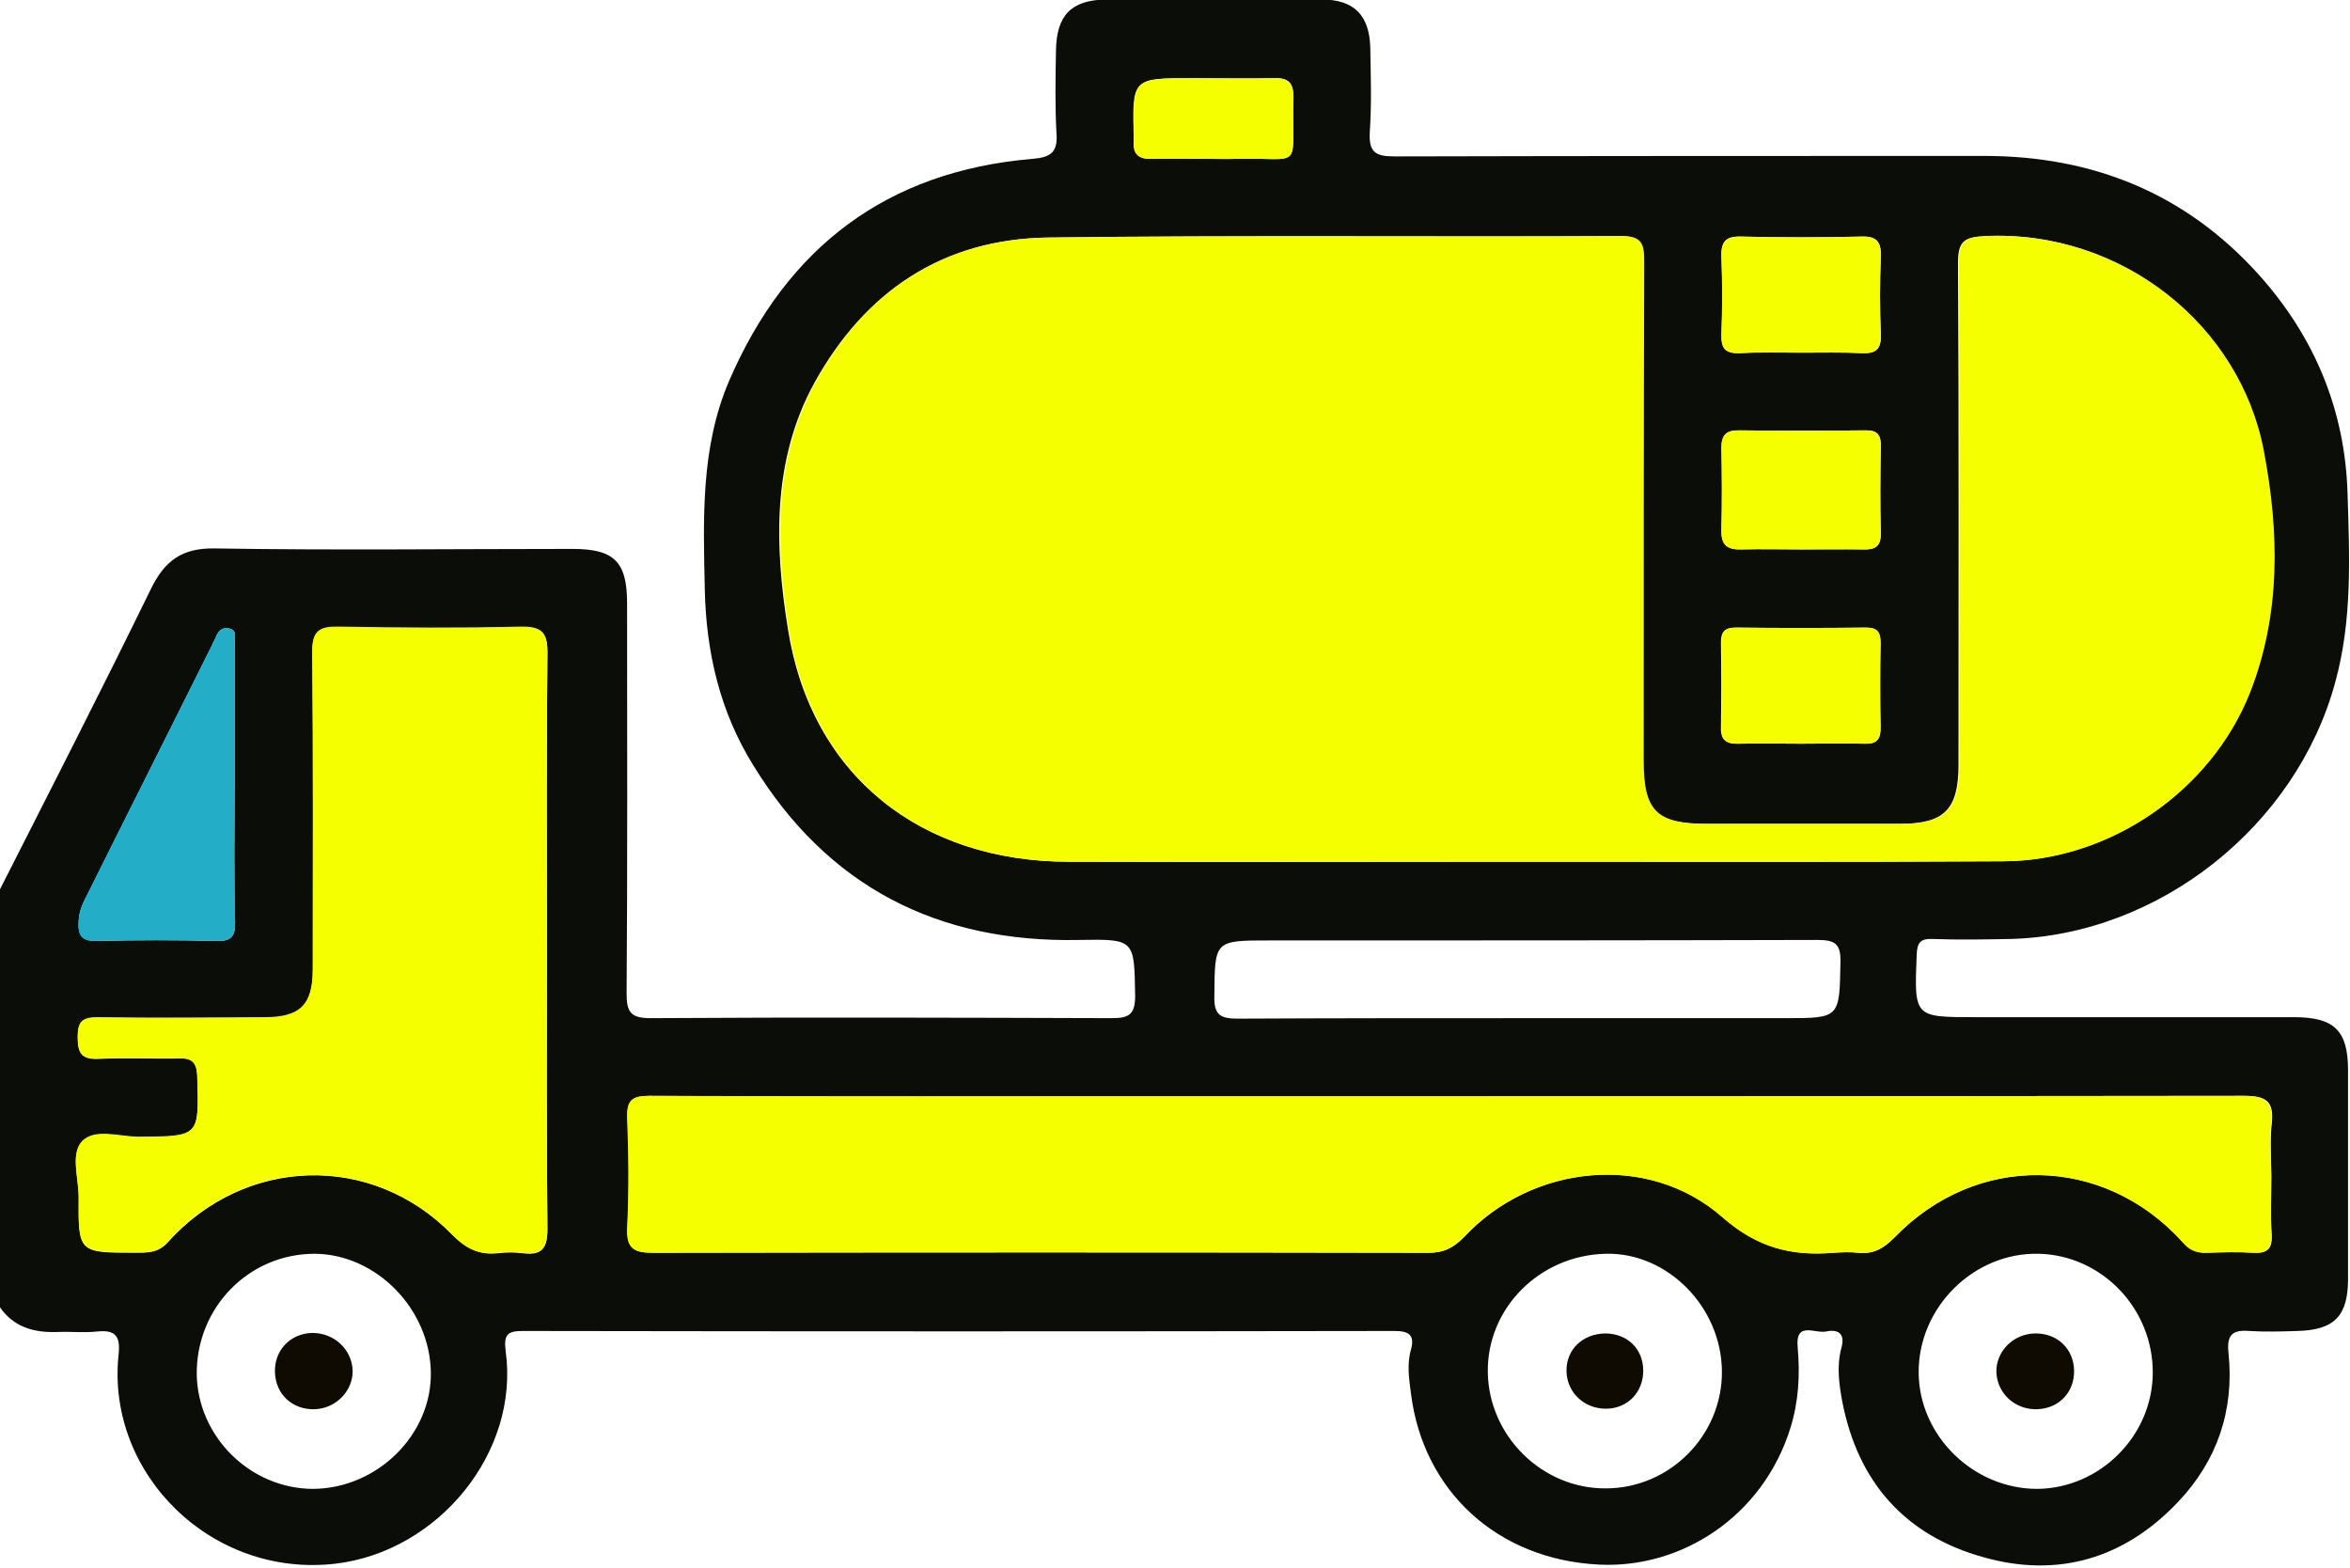
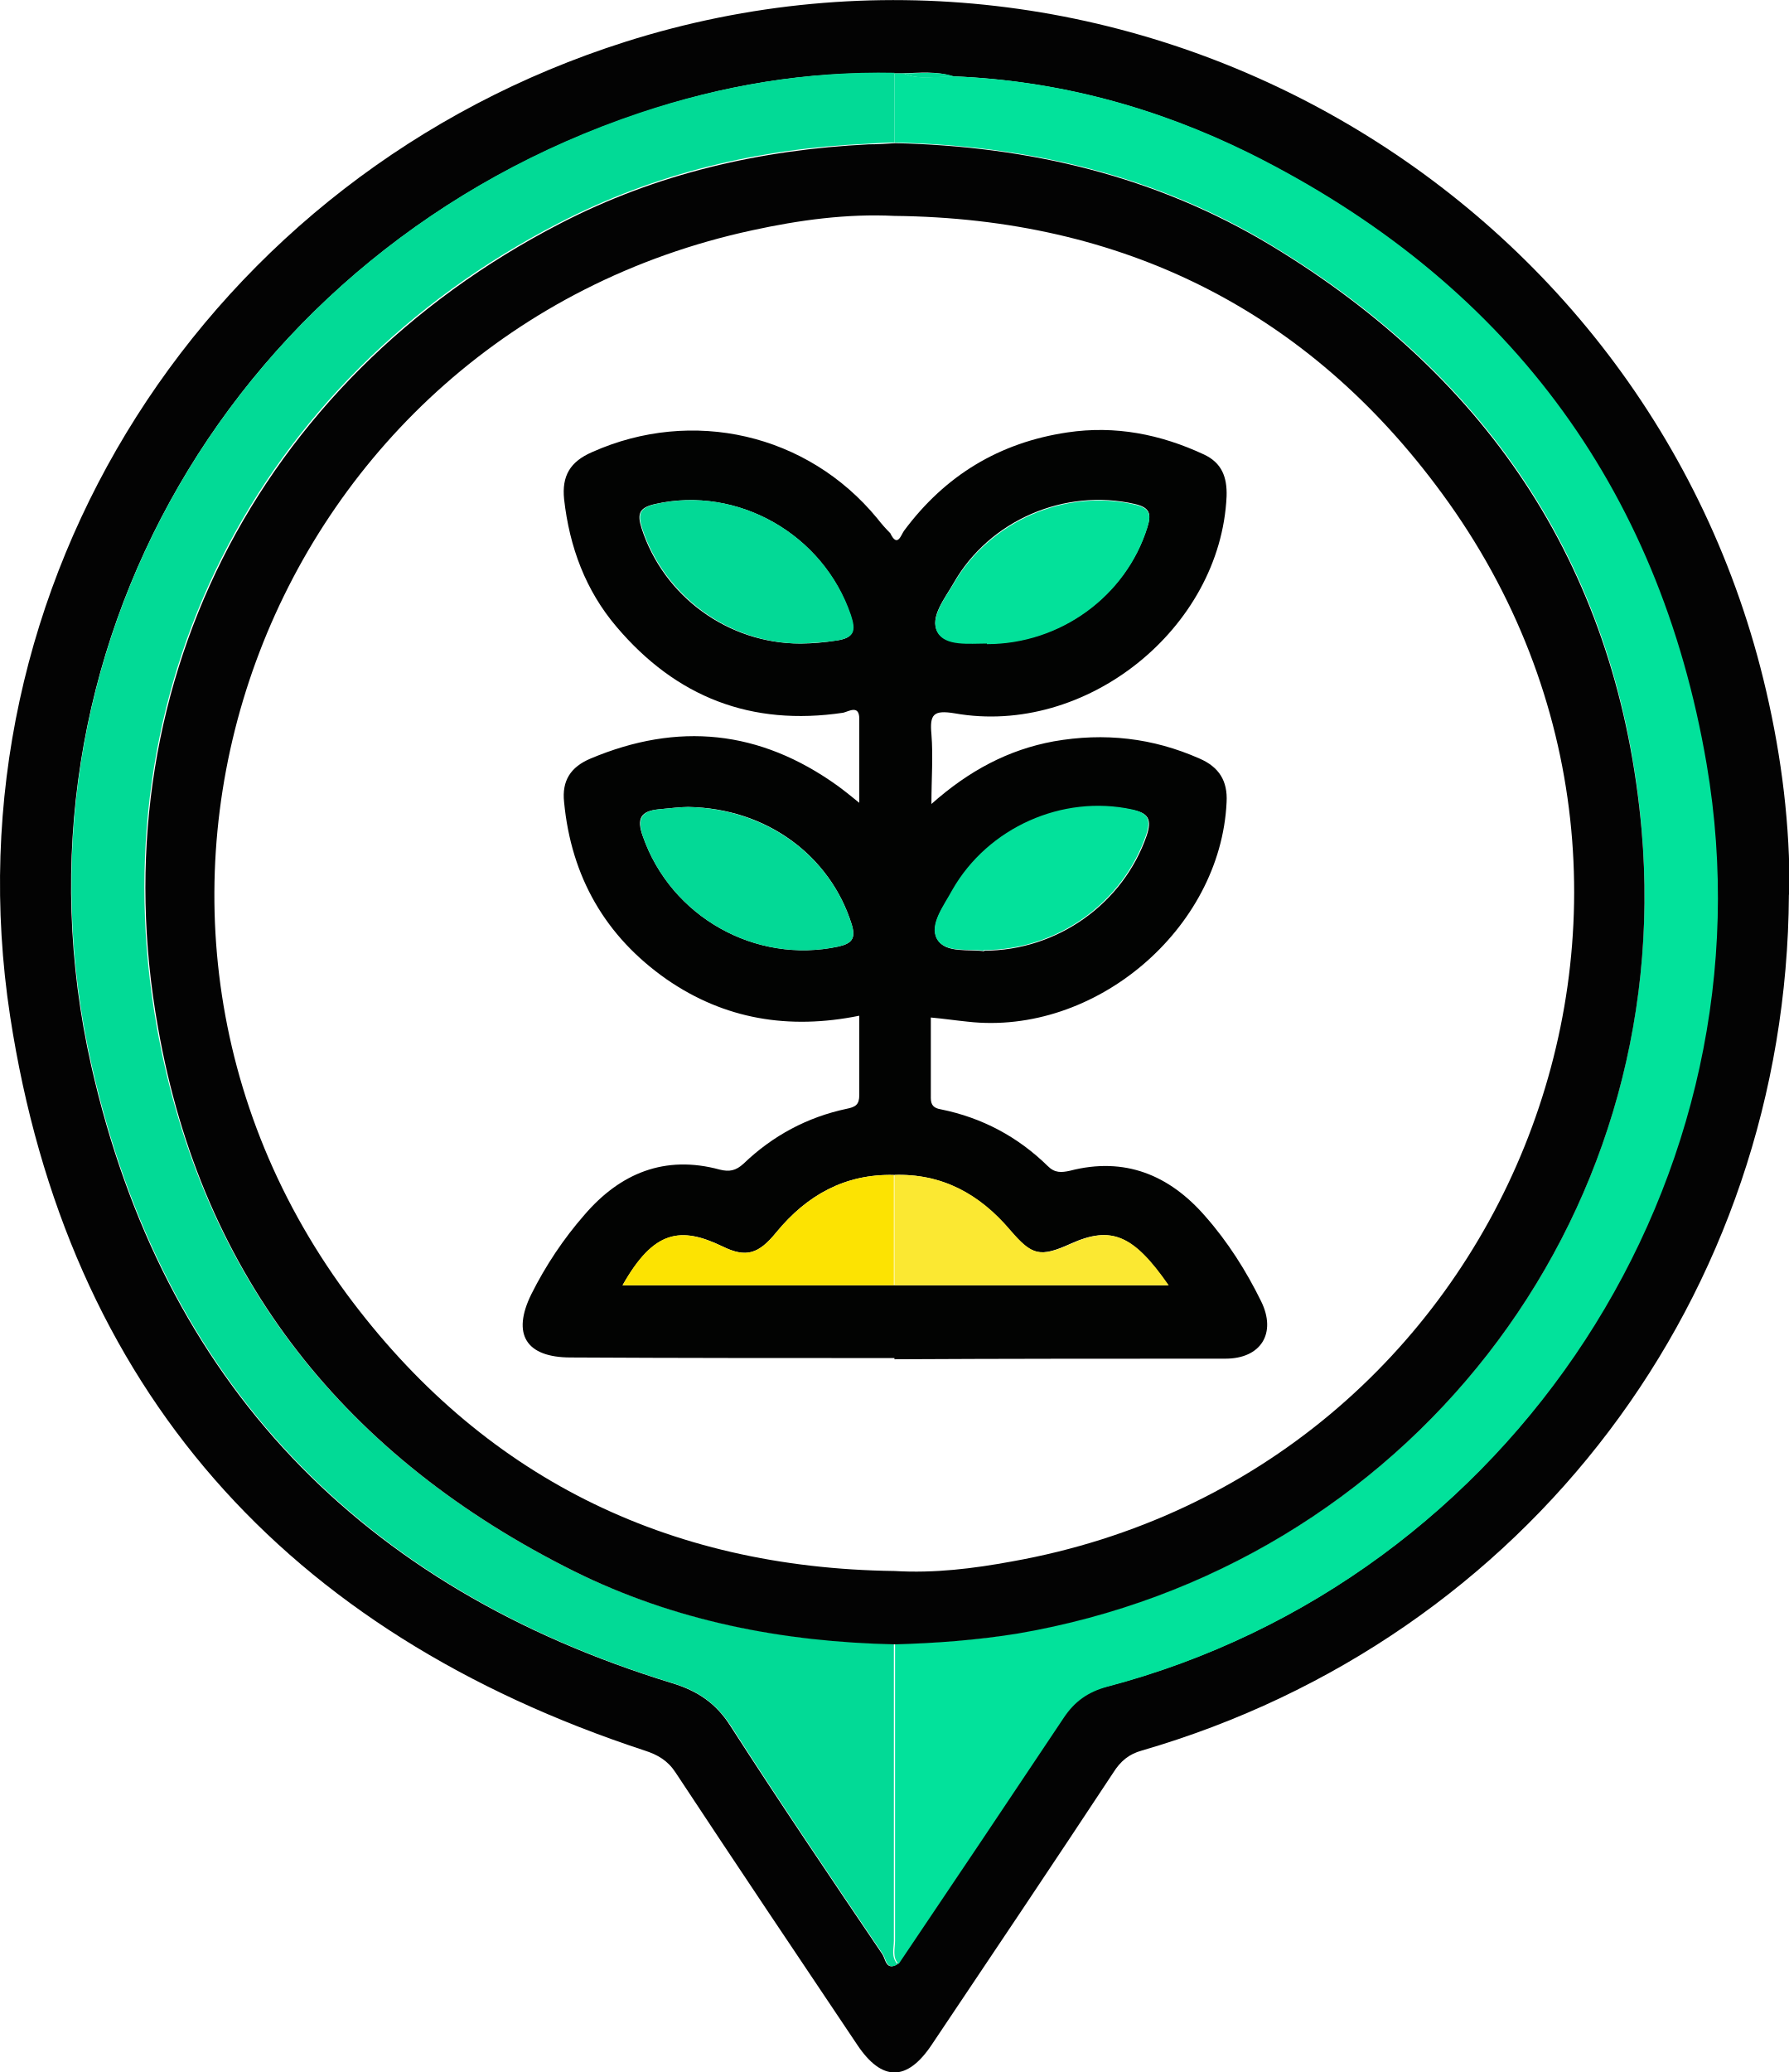
- <svg xmlns="http://www.w3.org/2000/svg" version="1.1" id="Layer_1" x="0px" y="0px" viewBox="0 0 477.8 318.6" style="enable-background:new 0 0 477.8 318.6;" xml:space="preserve">
-   <style type="text/css">
- 	.st0{fill:#0B0D08;}
- 	.st1{fill:#F6FF00;}
- 	.st2{fill:#24ADC7;}
- 	.st3{fill:#0F0B02;}
- </style>
-   <g>
-     <path class="st0" d="M0,180.8c10.3-20.3,20.7-40.6,30.7-61.1c2.8-5.7,6.3-8.3,12.9-8.2c24.2,0.4,48.5,0.1,72.8,0.1   c8.5,0,11.1,2.6,11.1,11.1c0,26.4,0.1,52.9-0.1,79.3c0,3.7,0.8,5,4.8,5c31.2-0.2,62.5-0.1,93.7,0c3.4,0,4.9-0.5,4.9-4.5   c-0.2-11.5,0-11.6-11.4-11.4c-28.8,0.6-51.2-10.9-66.3-35.6c-6.7-10.8-9.5-22.8-9.8-35.5c-0.3-14.5-0.9-29,5-42.7   c11.7-27,32-42.5,61.6-45c3.8-0.3,5.2-1.4,4.9-5.2c-0.3-5.6-0.2-11.2-0.1-16.8c0.1-7.2,3.1-10.3,10.2-10.4   c14.6-0.1,29.2-0.1,43.8,0c6.6,0,9.7,3.2,9.9,9.7c0.1,5.7,0.3,11.5-0.1,17.3c-0.2,4,1.1,4.9,5,4.9c40-0.1,79.9-0.1,119.9-0.1   c22.1,0,41,7.6,55.9,24.2c11.3,12.6,17.5,27.5,18,44.4c0.4,12.8,1,25.7-2.5,38.4c-7.9,29.2-35.8,51.4-66,52.2   c-5.3,0.1-10.6,0.2-15.9,0c-2.5-0.1-3.1,0.8-3.2,3.2c-0.5,12.7-0.6,12.7,11.9,12.7c21.6,0,43.2,0,64.8,0c8.2,0,11,2.7,11,10.8   c0,14.1,0,28.3,0,42.4c0,7.6-2.8,10.4-10.3,10.6c-3.3,0.1-6.5,0.2-9.8,0c-3.5-0.3-4.6,0.9-4.2,4.5c1.2,11.6-2.3,21.9-10.3,30.3   c-10.8,11.4-24.3,15.5-39.5,11.2c-15.9-4.4-25.5-15.2-28.7-31.5c-0.7-3.7-1.2-7.4-0.2-11.1c0.8-2.9-0.7-3.8-3.1-3.3   c-2.2,0.5-6.3-2.2-5.8,3.2c0.5,5.6,0.2,11.1-1.5,16.5c-5.6,17.9-22.1,28.5-38.8,27.7c-20.9-1-35.8-15.1-38.3-34.6   c-0.4-3.1-0.9-6.1,0-9.2c0.8-3-0.6-3.7-3.4-3.7c-59.1,0.1-118.1,0.1-177.2,0c-3.1,0-3.9,0.7-3.5,4c2.9,20.7-13.7,40.8-34.5,43.3   c-25.3,3-46.7-18.3-44.2-42.4c0.4-3.6-0.4-5.2-4.3-4.8c-2.6,0.3-5.3,0-7.9,0.1c-4.9,0.2-9.2-0.9-12.1-5.3C0,237.4,0,209.1,0,180.8z    M310.3,175.2C310.3,175.2,310.3,175.2,310.3,175.2c32.3,0,64.7,0.1,97-0.1c21.6-0.1,42.2-14.3,50-34.3c6.3-16,5.9-32.7,2.8-49.1   c-4.8-25.5-28.8-45-56.5-43.7c-4.2,0.2-5.5,1-5.5,5.4c0.2,34,0.1,68.1,0.1,102.1c0,9.1-2.9,12-12,12c-13.1,0-26.1,0-39.2,0   c-10.4,0-13-2.6-13-12.9c0-33.9,0-67.8,0.1-101.6c0-3.3-0.4-5-4.5-5c-38.9,0.2-77.7-0.2-116.6,0.3c-21.3,0.3-37.1,10.9-47.4,29.5   c-8.7,15.8-8.1,33.3-5.4,50.1c4.7,29.8,27,47.3,57.1,47.3C248.4,175.3,279.3,175.2,310.3,175.2z M461.8,239.1   c0-3.6-0.3-7.2,0.1-10.7c0.5-4.6-1.2-5.6-5.7-5.6c-79.7,0.1-159.5,0.1-239.2,0.1c-28.3,0-56.6,0.1-84.9-0.1c-3.4,0-4.7,0.8-4.5,4.4   c0.3,7.5,0.3,14.9,0,22.4c-0.2,4.3,1.3,5.1,5.3,5.1c52.5-0.1,105.1-0.1,157.6,0c3.1,0,5-1,7.2-3.2c13.8-14.8,37.5-17.3,52.6-4   c7.1,6.2,14,7.9,22.5,7.2c1.7-0.1,3.4-0.2,5.1,0c3.1,0.3,5.1-0.9,7.3-3.1c16.7-17.3,42.4-16.8,58.6,0.9c1.4,1.5,2.8,2.2,4.8,2.2   c3.3-0.1,6.5-0.2,9.8,0c2.6,0.1,3.6-0.8,3.5-3.5C461.6,247.2,461.8,243.2,461.8,239.1z M111.2,191.1c0-19.3-0.1-38.5,0.1-57.8   c0.1-4.3-0.8-5.9-5.5-5.8c-12.3,0.3-24.5,0.3-36.8,0c-4.1-0.1-5.6,0.9-5.5,5.3c0.2,21.4,0.1,42.9,0.1,64.3c0,7.3-2.5,9.8-9.8,9.8   c-11.3,0-22.7,0.1-34,0c-3.1,0-4,0.9-4,4c0,3,0.6,4.5,4.1,4.4c5.4-0.3,10.9,0,16.3-0.1c2.7-0.1,3.8,0.6,3.9,3.6   c0.4,12.4,0.5,12.3-11.8,12.4c-4,0-9-1.8-11.6,0.9c-2.4,2.5-0.7,7.4-0.7,11.3c-0.1,11.3,0,11.3,11.4,11.3c2.5,0,4.7,0.1,6.7-2.1   c15.7-17.5,41.5-18.3,57.8-1.6c2.8,2.8,5.5,4.2,9.3,3.8c1.7-0.2,3.4-0.2,5.1,0c3.9,0.5,5-1,5-4.9   C111.1,230.2,111.2,210.7,111.2,191.1z M310.3,207c17.5,0,35.1,0,52.6,0c11.2,0,11.1,0,11.3-11.4c0.1-3.8-1.2-4.5-4.7-4.5   c-37.1,0.1-74.2,0.1-111.3,0.1c-11.4,0-11.2,0-11.3,11.4c-0.1,3.9,1.4,4.5,4.8,4.5C271.2,207,290.8,207,310.3,207z M350.1,278.8   c-0.1-13.1-11.1-24.2-23.6-23.9c-13.5,0.3-24.2,11.1-24,24.1c0.2,13,11.1,23.7,24,23.6C339.5,302.6,350.2,291.8,350.1,278.8z    M63.7,302.7c13-0.1,24.1-11,23.9-23.7c-0.2-12.9-11.1-24-23.6-24.1c-13.4,0-24.1,10.9-24,24.5C40.2,292.1,50.9,302.7,63.7,302.7z    M437.7,279.2c0.1-13.1-10.3-24-23.2-24.3c-13.2-0.3-24.5,10.9-24.4,24.2c0.1,12.8,11.1,23.6,24.1,23.6   C426.9,302.6,437.6,292,437.7,279.2z M47.7,159.4c0-9.6,0-19.3,0-28.9c0-1,0.5-2.3-1-2.7c-1.5-0.4-2.3,0.5-2.8,1.7   c-0.2,0.6-0.6,1.1-0.8,1.7c-8.5,17.1-17.1,34.1-25.6,51.2c-0.8,1.5-1.4,3-1.5,4.8c-0.2,2.8,0.5,4.2,3.7,4.1   c8.1-0.2,16.2-0.2,24.2,0c3,0.1,4-0.8,3.9-3.9C47.5,178,47.7,168.7,47.7,159.4z M366.2,111.7c4.2,0,8.4-0.1,12.5,0   c2.4,0.1,3.7-0.5,3.7-3.3c-0.2-5.9-0.1-11.8,0-17.7c0-2.4-0.8-3.3-3.2-3.2c-8.5,0.1-17,0.1-25.6,0c-2.6,0-3.6,1-3.6,3.5   c0.1,5.6,0.1,11.2,0,16.7c-0.1,3.1,1.2,4.1,4.1,4C358.1,111.6,362.2,111.7,366.2,111.7z M366.2,71.7c4.2,0,8.4-0.1,12.5,0.1   c2.9,0.1,3.8-1,3.7-3.8c-0.2-5.3-0.2-10.5,0-15.8c0.1-2.9-0.7-4.2-3.9-4.1c-8.2,0.2-16.4,0.2-24.6,0c-3.1-0.1-4,1.1-3.9,4.1   c0.2,5.3,0.2,10.5,0,15.8c-0.1,2.8,0.7,3.9,3.7,3.8C357.8,71.6,362,71.7,366.2,71.7z M366.1,151.2c4.3,0,8.7-0.1,13,0   c2.4,0.1,3.3-0.9,3.2-3.3c-0.1-5.7-0.1-11.5,0-17.2c0-2.1-0.6-3.1-2.9-3.1c-8.8,0.1-17.7,0.1-26.5,0c-2.2,0-3,0.8-3,3   c0.1,5.7,0.1,11.5,0,17.2c-0.1,2.7,1.1,3.5,3.6,3.4C357.8,151.1,361.9,151.2,366.1,151.2z M246.3,32.3c1.5,0,3.1,0,4.6,0   c14.4-0.4,11.7,2.9,12-12.7c0.1-2.9-1.1-3.8-3.9-3.7c-5.6,0.1-11.1,0-16.7,0c-12.1,0-12.1,0-11.8,12c0,0.3,0,0.6,0,0.9   c-0.2,2.6,1.1,3.6,3.6,3.5C238.2,32.2,242.3,32.3,246.3,32.3z" />
-     <path class="st1" d="M310.3,175.2c-30.9,0-61.9,0-92.8,0c-30.2,0-52.4-17.5-57.1-47.3c-2.6-16.7-3.3-34.2,5.4-50.1   c10.2-18.6,26-29.2,47.4-29.5c38.8-0.5,77.7-0.1,116.6-0.3c4.1,0,4.5,1.7,4.5,5c-0.1,33.9-0.1,67.8-0.1,101.6   c0,10.3,2.6,12.9,13,12.9c13.1,0,26.1,0,39.2,0c9.1,0,12-2.9,12-12c0-34,0.1-68.1-0.1-102.1c0-4.4,1.3-5.2,5.5-5.4   c27.8-1.2,51.7,18.2,56.5,43.7c3.1,16.4,3.5,33-2.8,49.1c-7.9,20-28.5,34.2-50,34.3C374.9,175.3,342.6,175.2,310.3,175.2   C310.3,175.2,310.3,175.2,310.3,175.2z" />
-     <path class="st1" d="M461.8,239.1c0,4-0.1,8.1,0,12.1c0.1,2.7-0.9,3.6-3.5,3.5c-3.3-0.2-6.5-0.1-9.8,0c-2,0.1-3.5-0.6-4.8-2.2   c-16.1-17.8-41.8-18.2-58.6-0.9c-2.1,2.2-4.2,3.4-7.3,3.1c-1.7-0.2-3.4-0.1-5.1,0c-8.5,0.7-15.4-1-22.5-7.2   c-15.1-13.3-38.8-10.8-52.6,4c-2.1,2.2-4.1,3.2-7.2,3.2c-52.5-0.1-105.1-0.1-157.6,0c-4,0-5.5-0.9-5.3-5.1c0.4-7.4,0.3-14.9,0-22.4   c-0.1-3.6,1.1-4.4,4.5-4.4c28.3,0.1,56.6,0.1,84.9,0.1c79.7,0,159.5,0,239.2-0.1c4.4,0,6.2,1,5.7,5.6   C461.4,232,461.8,235.6,461.8,239.1z" />
-     <path class="st1" d="M111.2,191.1c0,19.6-0.1,39.2,0.1,58.7c0,3.9-1.1,5.4-5,4.9c-1.7-0.2-3.4-0.2-5.1,0c-3.9,0.5-6.6-0.9-9.3-3.8   c-16.3-16.6-42.1-15.9-57.8,1.6c-2,2.3-4.3,2.1-6.7,2.1c-11.4,0-11.5,0-11.4-11.3c0-3.8-1.7-8.8,0.7-11.3c2.6-2.7,7.6-0.9,11.6-0.9   c12.3-0.1,12.2,0,11.8-12.4c-0.1-3-1.3-3.6-3.9-3.6c-5.4,0.1-10.9-0.2-16.3,0.1c-3.5,0.2-4-1.4-4.1-4.4c0-3.1,0.9-4,4-4   c11.3,0.2,22.7,0.1,34,0c7.2,0,9.8-2.5,9.8-9.8c0-21.4,0.1-42.9-0.1-64.3c-0.1-4.5,1.4-5.4,5.5-5.3c12.3,0.2,24.6,0.3,36.8,0   c4.7-0.1,5.6,1.4,5.5,5.8C111.1,152.6,111.2,171.8,111.2,191.1z" />
-     <path class="st2" d="M47.7,159.4c0,9.3-0.1,18.6,0.1,28c0.1,3.1-0.9,4-3.9,3.9c-8.1-0.2-16.2-0.2-24.2,0c-3.3,0.1-3.9-1.2-3.7-4.1   c0.1-1.8,0.7-3.3,1.5-4.8c8.5-17.1,17.1-34.1,25.6-51.2c0.3-0.6,0.6-1.1,0.8-1.7c0.5-1.3,1.4-2.1,2.8-1.7c1.5,0.4,1,1.7,1,2.7   C47.7,140.1,47.7,149.7,47.7,159.4z" />
-     <path class="st1" d="M366.2,111.7c-4,0-8.1-0.1-12.1,0c-3,0.1-4.2-0.9-4.1-4c0.2-5.6,0.1-11.2,0-16.7c0-2.6,1-3.6,3.6-3.5   c8.5,0.1,17,0.1,25.6,0c2.4,0,3.3,0.8,3.2,3.2c-0.1,5.9-0.1,11.8,0,17.7c0.1,2.8-1.2,3.4-3.7,3.3   C374.6,111.7,370.4,111.7,366.2,111.7z" />
-     <path class="st1" d="M366.2,71.7c-4.2,0-8.4-0.2-12.5,0.1c-2.9,0.1-3.7-1-3.7-3.8c0.2-5.3,0.2-10.5,0-15.8   c-0.1-2.9,0.8-4.1,3.9-4.1c8.2,0.2,16.4,0.2,24.6,0c3.2-0.1,4,1.2,3.9,4.1c-0.2,5.3-0.2,10.5,0,15.8c0.1,2.8-0.8,3.9-3.7,3.8   C374.5,71.6,370.3,71.7,366.2,71.7z" />
-     <path class="st1" d="M366.1,151.2c-4.2,0-8.4-0.1-12.5,0c-2.5,0.1-3.7-0.7-3.6-3.4c0.1-5.7,0.1-11.5,0-17.2c0-2.2,0.8-3,3-3   c8.8,0.1,17.7,0.1,26.5,0c2.3,0,2.9,1,2.9,3.1c-0.1,5.7-0.1,11.5,0,17.2c0,2.4-0.8,3.4-3.2,3.3   C374.8,151.1,370.5,151.2,366.1,151.2z" />
-     <path class="st1" d="M246.3,32.3c-4,0-8.1-0.1-12.1,0c-2.5,0.1-3.8-0.9-3.6-3.5c0-0.3,0-0.6,0-0.9c-0.3-12-0.3-12,11.8-12   c5.6,0,11.1,0.1,16.7,0c2.7-0.1,3.9,0.9,3.9,3.7c-0.4,15.7,2.4,12.3-12,12.7C249.4,32.4,247.8,32.3,246.3,32.3z" />
-     <path class="st3" d="M334.1,278.7c0,4.3-3.1,7.6-7.4,7.7c-4.5,0.1-8.1-3.2-8.2-7.6c-0.1-4.5,3.4-7.7,8-7.7   C331,271.2,334.1,274.3,334.1,278.7z" />
-     <path class="st3" d="M71.7,278.6c0.1,4.1-3.3,7.7-7.6,7.9c-4.6,0.2-8.1-3-8.2-7.6c-0.1-4.4,3.1-7.7,7.4-7.9   C67.8,270.9,71.5,274.2,71.7,278.6z" />
-     <path class="st3" d="M421.7,278.6c0.1,4.4-3,7.7-7.4,7.9c-4.5,0.2-8.2-3.1-8.4-7.5c-0.1-4.3,3.5-7.9,8-7.9   C418.4,271.1,421.6,274.3,421.7,278.6z" />
-   </g>
+ <svg xmlns="http://www.w3.org/2000/svg" id="Layer_1" data-name="Layer 1" version="1.1" viewBox="0 0 300 347.4">
+   <defs>
+     <style>
+       .cls-1 {
+         fill: #fbe832;
+       }
+ 
+       .cls-1, .cls-2, .cls-3, .cls-4, .cls-5, .cls-6, .cls-7, .cls-8, .cls-9 {
+         stroke-width: 0px;
+       }
+ 
+       .cls-2 {
+         fill: #03e19a;
+       }
+ 
+       .cls-3 {
+         fill: #020302;
+       }
+ 
+       .cls-4 {
+         fill: #02da96;
+       }
+ 
+       .cls-5 {
+         fill: #02e29b;
+       }
+ 
+       .cls-6 {
+         fill: #03d996;
+       }
+ 
+       .cls-7 {
+         fill: #fce302;
+       }
+ 
+       .cls-8 {
+         fill: #03e19b;
+       }
+ 
+       .cls-9 {
+         fill: #030303;
+       }
+     </style>
+   </defs>
+   <path class="cls-9" d="M300,150c-.4,67.2-43.8,124.7-108.5,143.5-2.2.6-3.6,1.8-4.8,3.7-10.1,15.3-20.3,30.5-30.5,45.7-4.1,6.1-8.3,6.1-12.4,0-10.2-15.2-20.4-30.4-30.5-45.7-1.3-2-3-3-5.2-3.7C47.9,273.7,11.3,232.9,1.7,170.4-9.4,97.9,34.9,29.2,104.9,7c83-26.3,171.7,24.2,191.3,108.9,2.6,11.2,4,22.5,3.9,34.1ZM151.5,12.3c-.5,0-1,0-1.5,0-14.6-.4-28.9,2-42.7,6.7C39.4,41.7-.3,109.6,15.3,178.7c12,53,45.2,87.5,97.4,103.5,4.3,1.3,7.4,3.4,9.8,7.2,8.3,12.9,16.9,25.6,25.5,38.3.5.8.6,2.8,2.5,1.6,9.2-13.7,18.5-27.5,27.7-41.3,1.8-2.8,4-4.4,7.3-5.2,68-17.8,112.3-85.5,100.5-154.7-8-46.8-33.9-81.2-76.6-102.4-15.5-7.7-32.1-12.2-49.6-12.9-2.8-.9-5.6-.6-8.5-.5Z" />
+   <path class="cls-4" d="M150.6,329.3c-1.9,1.2-2-.8-2.5-1.6-8.6-12.7-17.2-25.4-25.5-38.3-2.5-3.8-5.5-5.9-9.8-7.2-52.2-16-85.4-50.6-97.4-103.5C-.3,109.6,39.4,41.7,107.3,18.9c13.8-4.6,28-7,42.7-6.7,0,3.9,0,7.8,0,11.7-1.5,0-3,.1-4.5.2-18.2.8-35.6,4.9-51.8,13.3C42.8,63.7,16.3,115.9,26.3,172.2c7.5,42,31.7,72.1,69.7,91.1,16.9,8.4,35.1,11.9,53.9,12.3,0,16.6,0,33.2,0,49.8,0,1.3-.5,2.7.6,3.9Z" />
+   <path class="cls-5" d="M150,24c0-3.9,0-7.8,0-11.7.5,0,1,0,1.5,0,2.8,1.2,5.6.4,8.5.5,17.5.7,34,5.2,49.6,12.9,42.7,21.3,68.6,55.6,76.6,102.4,11.8,69.2-32.6,136.8-100.5,154.7-3.3.9-5.5,2.5-7.3,5.2-9.2,13.8-18.4,27.5-27.7,41.3-1.1-1.1-.6-2.6-.6-3.9,0-16.6,0-33.2,0-49.8,6.9-.2,13.7-.6,20.5-1.8,65.1-11,110.4-68.9,104.7-134.7-3.7-43.1-25.1-75.7-62.1-98-19.3-11.7-40.7-16.7-63.2-17.2Z" />
+   <path class="cls-4" d="M160,12.8c-2.8,0-5.7.7-8.5-.5,2.8,0,5.7-.4,8.5.5Z" />
+   <path class="cls-9" d="M150,24c22.5.5,43.8,5.5,63.2,17.2,36.9,22.3,58.3,54.9,62.1,98,5.7,65.7-39.6,123.6-104.7,134.7-6.8,1.1-13.6,1.6-20.5,1.8-18.8-.4-37-3.9-53.9-12.3-38.1-19-62.3-49.1-69.7-91.1-10.1-56.3,16.5-108.5,67.4-134.8,16.2-8.4,33.6-12.4,51.8-13.3,1.5,0,3-.1,4.5-.2ZM150,263.4c6.7.4,13.2-.4,19.7-1.6,83.1-14.8,122.1-111.1,72.1-179.1-22.5-30.7-53.6-46.1-91.8-46.5-8-.4-16,.7-23.8,2.4C45.4,56,9.2,150.4,58.1,216.9c22.6,30.6,53.6,46,91.9,46.5Z" />
+   <path class="cls-3" d="M150,227.7c-18.1,0-36.2,0-54.3-.1-7.5,0-9.9-3.9-6.6-10.6,2.4-4.8,5.4-9.3,8.9-13.3,6-7,13.5-10.1,22.7-7.6,1.6.4,2.7.2,4-1,4.9-4.7,10.7-7.8,17.3-9.2,1.5-.3,2.1-.7,2.1-2.3,0-4.4,0-8.7,0-13.3-11.8,2.4-22.6.6-32.3-6.1-10.3-7.2-16-17.2-17.2-29.7-.4-3.6,1.1-5.9,4.4-7.3,14.7-6.2,28.4-4.8,41.4,4.5,1.1.8,2.1,1.6,3.7,2.9,0-5.1,0-9.6,0-14.1,0-2.4-1.8-1.2-2.7-1-15.4,2.3-28-2.6-38-14.4-5.2-6.1-7.9-13.4-8.8-21.4-.4-3.9,1-6.3,4.7-7.9,16.8-7.5,36.1-3.1,47.8,11.1.7.9,1.4,1.7,2.2,2.5,1.2,2.5,1.8.3,2.3-.4,6.9-9.3,16-14.8,27.4-16.5,8-1.2,15.6.3,22.9,3.7,3,1.4,3.9,3.8,3.8,7-1,22.2-23.6,40.3-45.6,36.4-3.6-.6-4.2.2-3.9,3.5.3,3.7,0,7.4,0,11.7,6.3-5.6,12.9-9.1,20.5-10.5,8.5-1.5,16.6-.6,24.5,2.9,3.2,1.4,4.7,3.7,4.5,7.3-1,21.3-22.1,39.2-43.4,36.8-2-.2-4-.5-6.2-.7,0,4.6,0,9,0,13.5,0,1.2.5,1.7,1.7,1.9,6.9,1.4,12.9,4.6,17.9,9.5,1.2,1.2,2.3,1.1,3.7.8,9.2-2.4,16.7.7,22.7,7.6,3.8,4.3,6.9,9.2,9.4,14.3,2.6,5.3,0,9.6-6,9.6-18.5,0-37,0-55.5.1ZM149.9,197c-8.2-.2-14.6,3.4-19.7,9.6-3,3.7-5.1,4.3-9,2.4-7-3.4-11.5-2.8-16.8,6.5h91.5c-5.9-8.5-9.6-10-16.3-7-5.3,2.4-6.6,2-10.3-2.3-5.1-6-11.4-9.5-19.5-9.2ZM134.3,107.9c2,0,4-.2,5.9-.5,3-.4,3.3-1.6,2.4-4.3-4.5-13.5-18.9-21.7-32.7-18.6-2.7.6-3.1,1.6-2.3,4.1,3.7,11.4,14.5,19.3,26.6,19.3ZM165.5,107.9c12.3,0,23.3-8,26.9-19.5.7-2.2.5-3.3-2.1-3.9-11.7-2.7-24.4,2.7-30.4,13.3-1.5,2.6-4,5.7-2.7,8.1,1.3,2.4,5.3,1.8,8.3,1.9ZM165,159.4c12.4,0,23.4-8,27.3-19.3.9-2.7.3-3.8-2.4-4.3-11.6-2.4-24.1,3-30.1,13.5-1.5,2.6-4,5.8-2.6,8.2,1.4,2.4,5.4,1.6,7.9,2ZM115.4,135.3c-1.1,0-3.1.2-5,.4-2.9.3-3.7,1.5-2.6,4.5,4.7,13.5,18.9,21.5,32.8,18.5,2.2-.5,3-1.3,2.2-3.8-3.6-11.4-14.2-19.4-27.4-19.6Z" />
+   <path class="cls-6" d="M134.3,107.9c-12.1,0-22.9-8-26.6-19.3-.8-2.5-.4-3.5,2.3-4.1,13.7-3.1,28.1,5.1,32.7,18.6.9,2.7.6,3.8-2.4,4.3-2,.3-4,.4-5.9.5Z" />
+   <path class="cls-2" d="M165.5,107.9c-3,0-7,.5-8.3-1.9-1.3-2.4,1.2-5.6,2.7-8.1,6.1-10.6,18.8-16,30.4-13.3,2.6.6,2.8,1.7,2.1,3.9-3.6,11.5-14.6,19.5-26.9,19.5Z" />
+   <path class="cls-8" d="M165,159.4c-2.4-.4-6.5.5-7.9-2-1.3-2.4,1.2-5.6,2.6-8.2,6-10.5,18.5-16,30.1-13.5,2.7.6,3.3,1.6,2.4,4.3-3.9,11.3-14.8,19.3-27.3,19.3Z" />
+   <path class="cls-6" d="M115.4,135.3c13.2.3,23.8,8.2,27.4,19.6.8,2.5,0,3.3-2.2,3.8-13.9,3-28.1-5-32.8-18.5-1-3-.2-4.2,2.6-4.5,2-.2,4-.4,5-.4Z" />
+   <path class="cls-1" d="M149.9,197c8.1-.3,14.4,3.2,19.5,9.2,3.7,4.3,5,4.7,10.3,2.3,6.7-3,10.4-1.5,16.3,7h-46c0-6.2,0-12.3,0-18.5Z" />
+   <path class="cls-7" d="M149.9,197c0,6.2,0,12.3,0,18.5h-45.5c5.2-9.3,9.7-9.9,16.8-6.5,3.9,1.9,6,1.3,9-2.4,5.1-6.2,11.5-9.8,19.7-9.6Z" />
</svg>
